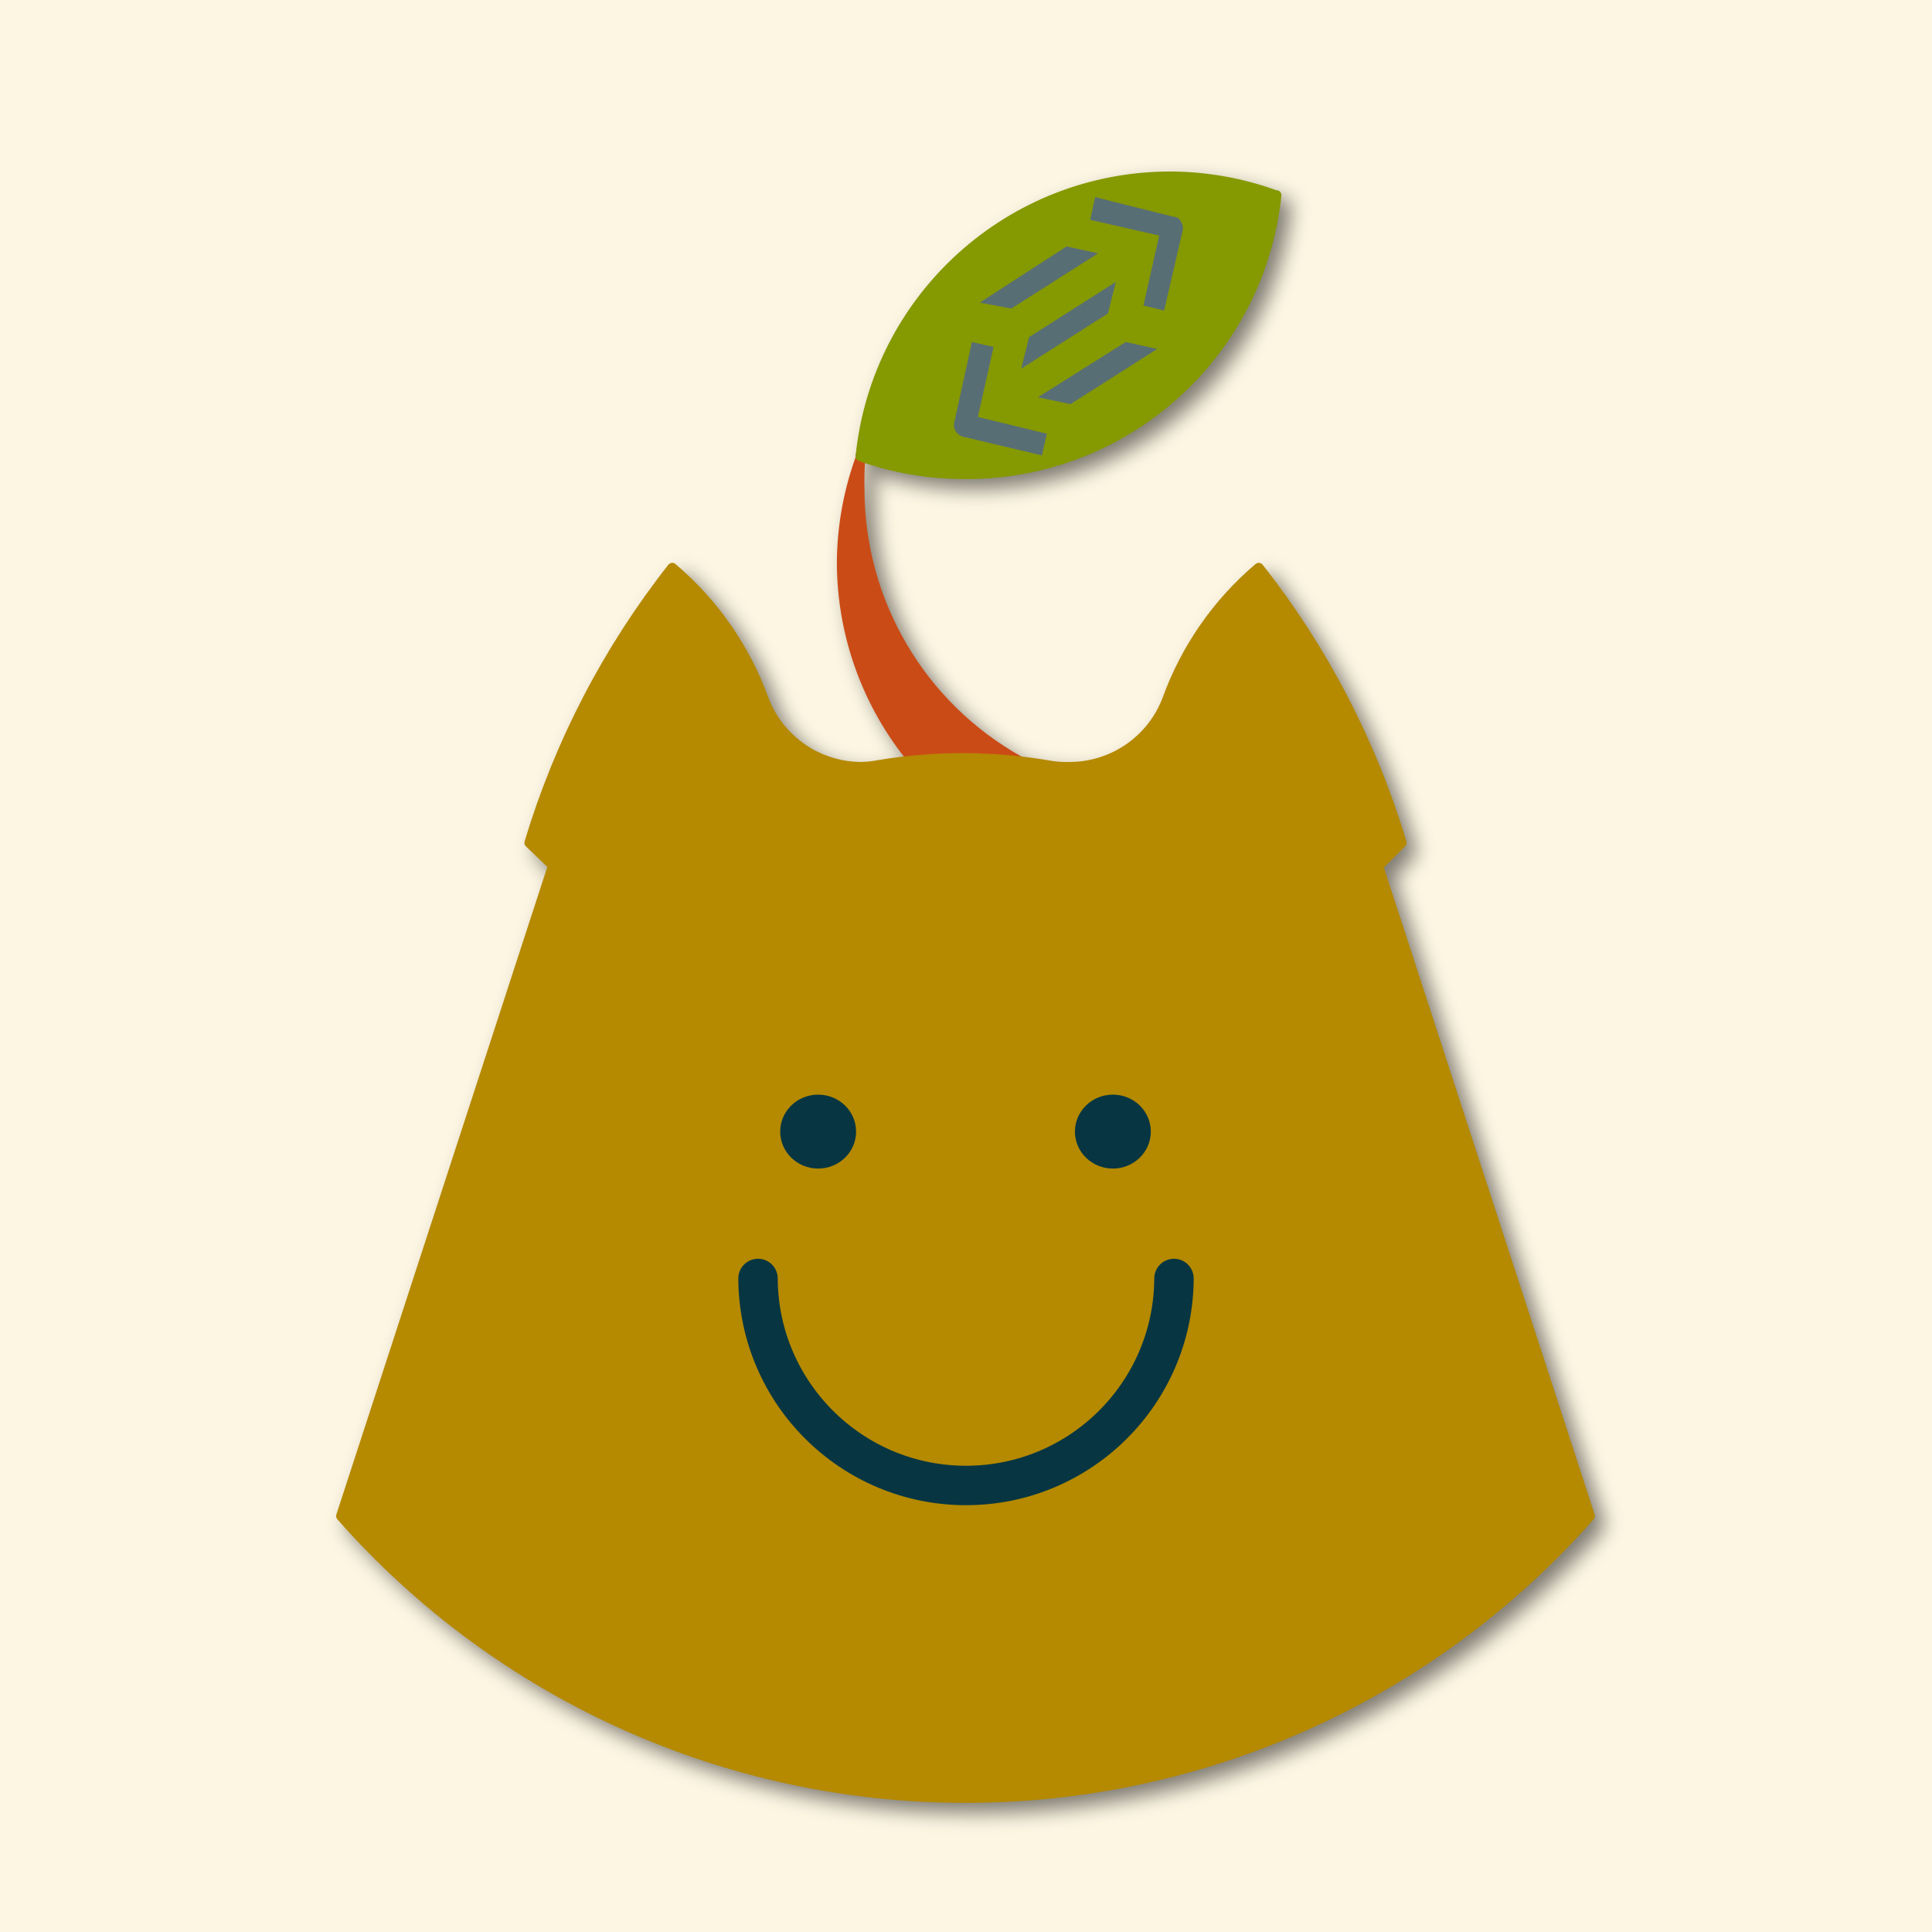
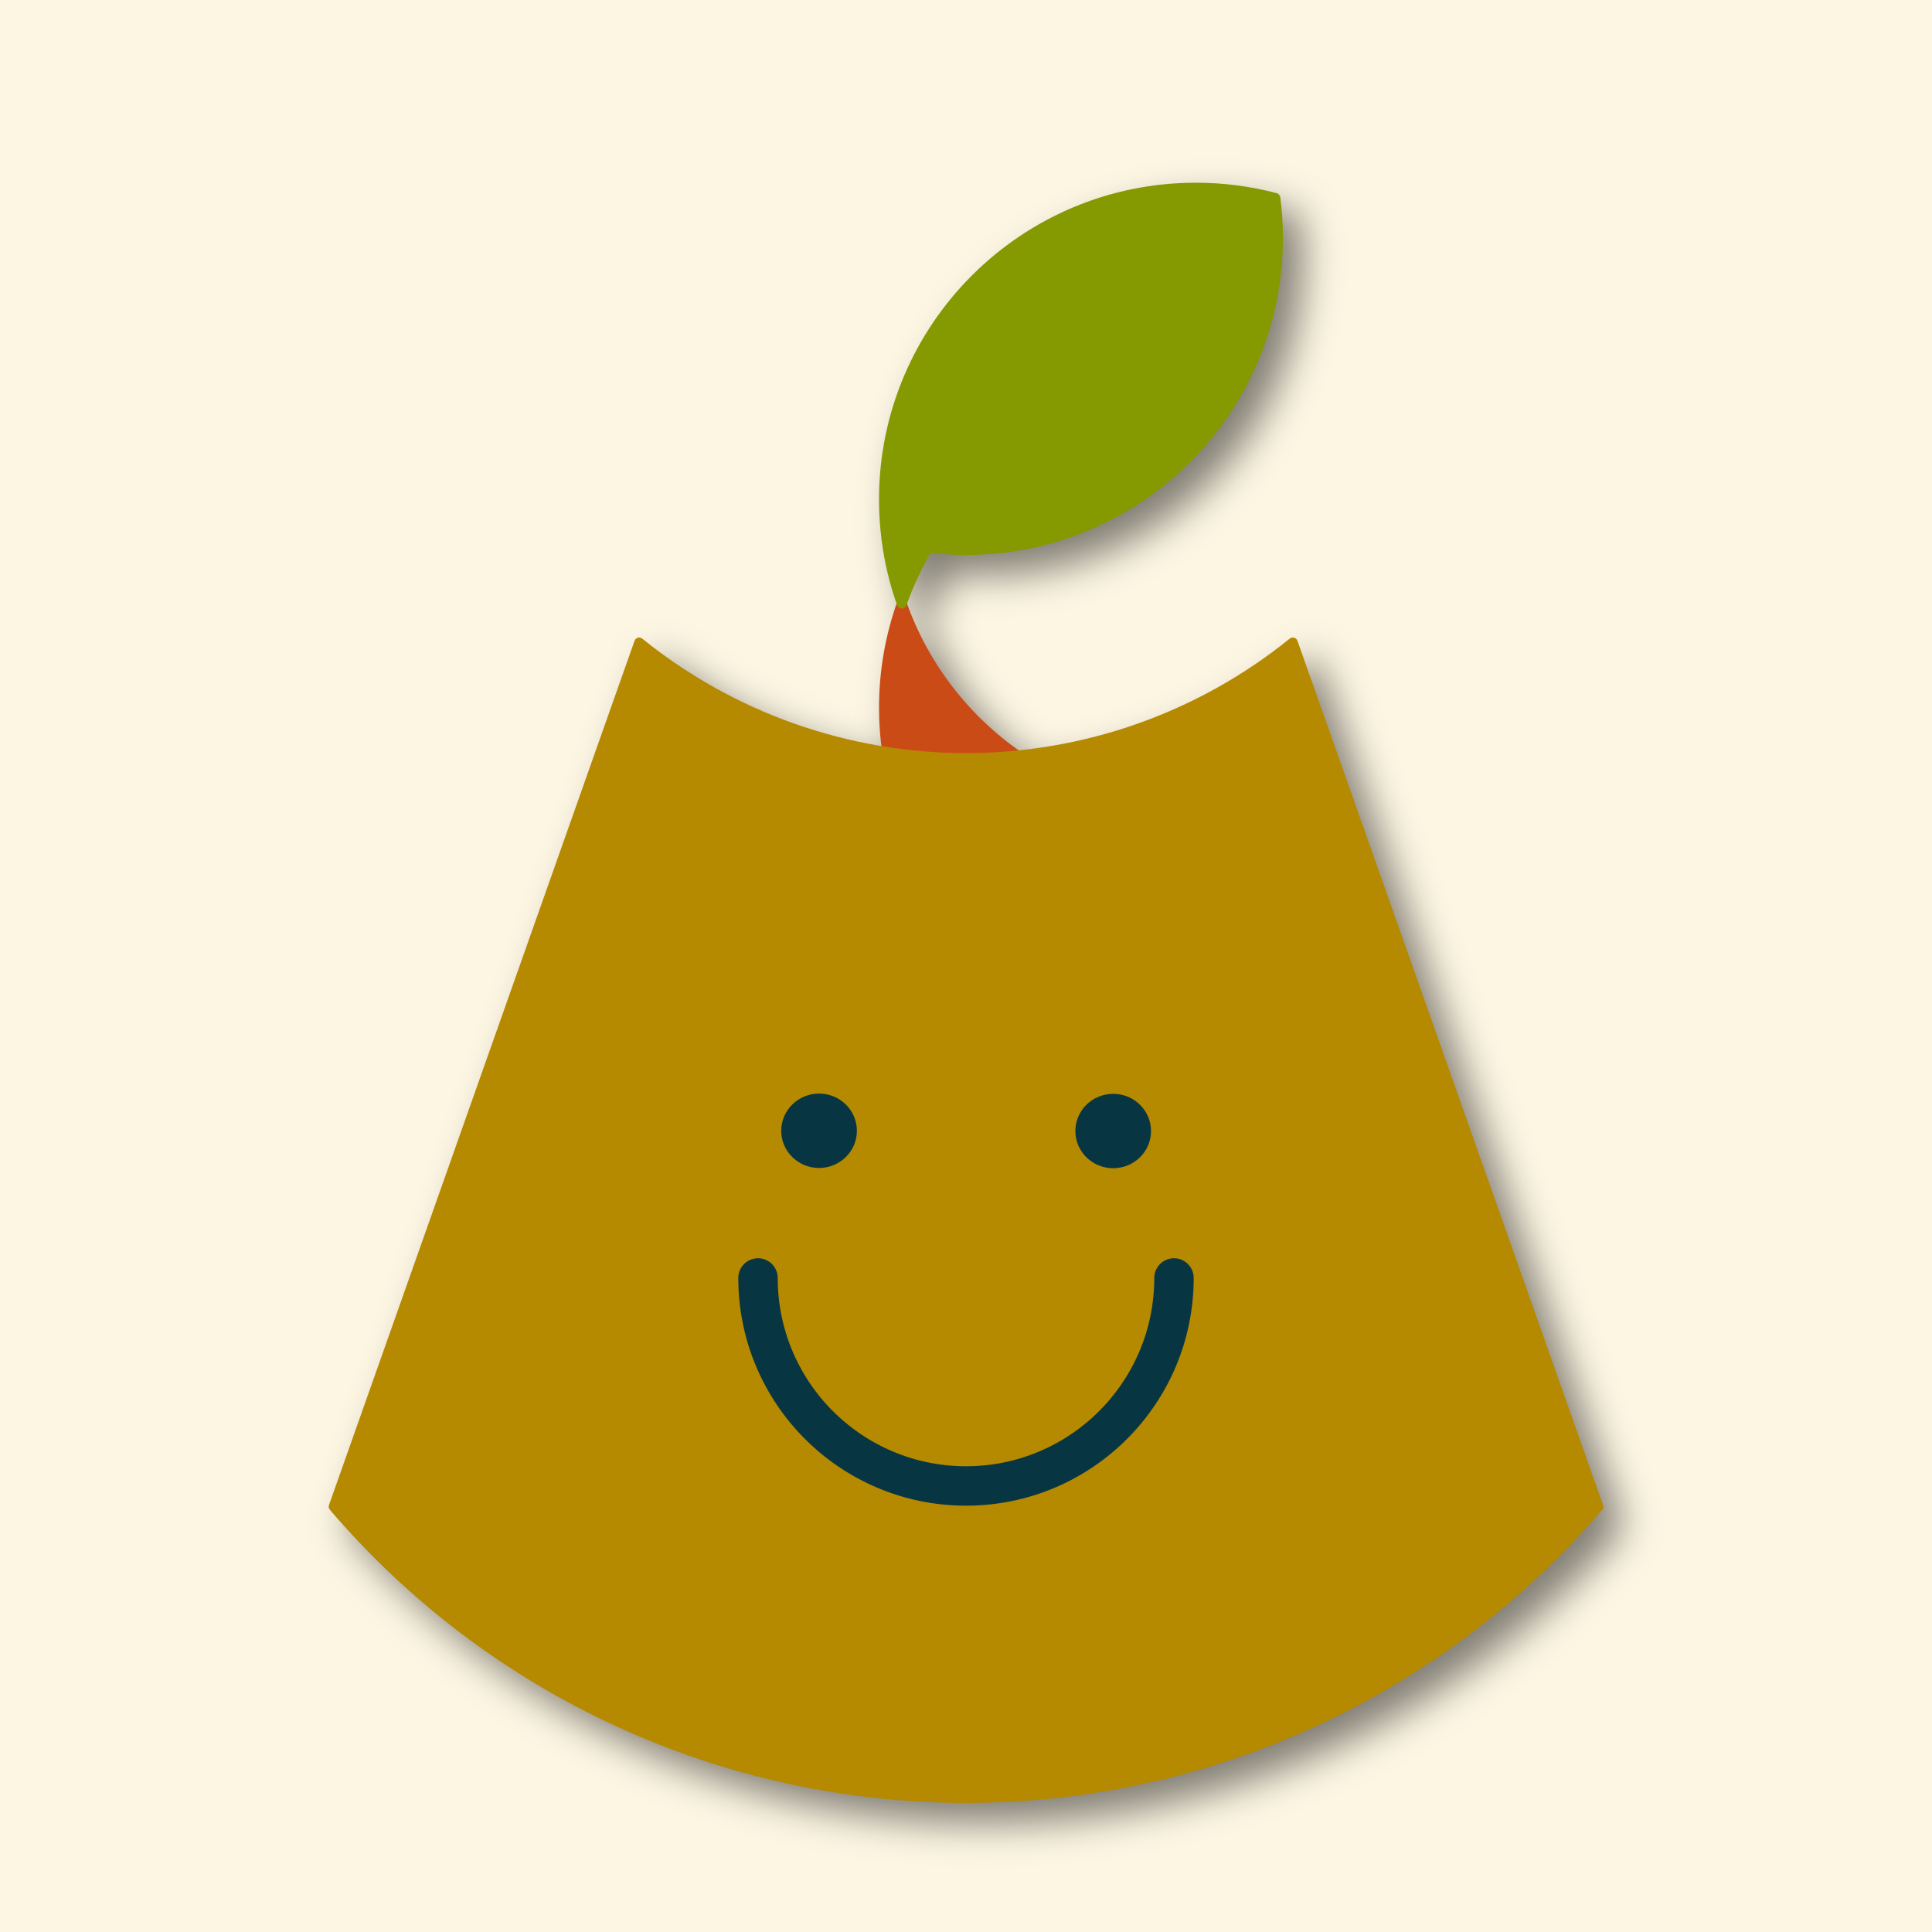
- <svg xmlns="http://www.w3.org/2000/svg" viewBox="0 0 196 196">
-   <defs />
-   <defs>
-     <filter id="a" color-interpolation-filters="sRGB">
-       <feFlood flood-color="#000" flood-opacity=".5" result="flood" />
-       <feComposite in="flood" in2="SourceGraphic" operator="in" result="composite1" />
-       <feGaussianBlur in="composite1" result="blur" stdDeviation="1" />
-       <feOffset dx="1" dy="1" result="offset" />
-       <feComposite in="SourceGraphic" in2="offset" result="composite2" />
+ <svg xmlns="http://www.w3.org/2000/svg" xmlns:ns1="http://www.openswatchbook.org/uri/2009/osb" viewBox="0 0 196 196" version="1.1" id="svg28" width="196" height="196">
+   <defs id="defs2">
+     <linearGradient ns1:paint="solid" id="linearGradient2983">
+       <stop id="stop2981" offset="0" style="stop-color:#333333;stop-opacity:1;" />
+     </linearGradient>
+     <clipPath clipPathUnits="userSpaceOnUse" id="clipPath1642">
+       <g id="g1656" transform="matrix(0.136008,-0.0841443,0.0841443,0.136008,75.966,158.3822)" style="stroke-width:23.635;stroke-miterlimit:4;stroke-dasharray:none">
+         <g style="fill:#666666;stroke-width:23.635;stroke-miterlimit:4;stroke-dasharray:none" id="g1650">
+           <path d="M 0,120 40,60 0,0 h 30 l 40,60 -40,60" id="path1644" style="stroke-width:23.635;stroke-miterlimit:4;stroke-dasharray:none" />
+           <path d="M 136.667,85 123.333,65 H 170 v 20" id="path1646" style="stroke-width:23.635;stroke-miterlimit:4;stroke-dasharray:none" />
+           <path d="M 116.667,55 103.333,35 H 170 v 20" id="path1648" style="stroke-width:23.635;stroke-miterlimit:4;stroke-dasharray:none" />
+         </g>
+         <g style="fill:#999999;stroke-width:23.635;stroke-miterlimit:4;stroke-dasharray:none" id="g1654">
+           <path d="M 40,120 80,60 40,0 h 30 l 80,120 H 120 L 95,82.5 70,120" id="path1652" style="stroke-width:23.635;stroke-miterlimit:4;stroke-dasharray:none" />
+         </g>
+       </g>
+     </clipPath>
+     <clipPath clipPathUnits="userSpaceOnUse" id="clipPath1720">
+       <path id="path1722" style="opacity:0.249;fill:#000080;fill-rule:evenodd;stroke:#cb4b16;stroke-width:0.1;stroke-linecap:square;stroke-miterlimit:4;stroke-dasharray:none;stop-color:#000000" d="M 0.006,-55.035 73.113,61.838 17.099,152.377 51.703,173.786 97.174,100.289 116.203,130.716 195.466,185.11 79.274,-0.624 Z" />
+     </clipPath>
+     <clipPath clipPathUnits="userSpaceOnUse" id="clipPath1757">
+       <rect style="opacity:0.249;fill:#000080;fill-rule:evenodd;stroke:#cb4b16;stroke-width:0.1;stroke-linecap:square;stroke-miterlimit:4;stroke-dasharray:none;stop-color:#000000" id="rect1759" width="170.855" height="82.034" x="37.256" y="-147.814" transform="rotate(57.52956)" />
+     </clipPath>
+     <filter style="color-interpolation-filters:sRGB" id="filter135">
+       <feFlood flood-opacity="0.498" flood-color="rgb(0,0,0)" result="flood" id="feFlood125" />
+       <feComposite in="flood" in2="SourceGraphic" operator="in" result="composite1" id="feComposite127" />
+       <feGaussianBlur in="composite1" stdDeviation="2" result="blur" id="feGaussianBlur129" />
+       <feOffset dx="2" dy="2" result="offset" id="feOffset131" />
+       <feComposite in="SourceGraphic" in2="offset" operator="over" result="composite2" id="feComposite133" />
    </filter>
  </defs>
-   <path fill="#fdf6e3" d="M0 0h196v196H0z" />
-   <g fill="none" stroke="#000" stroke-linecap="round">
-     <path d="M204.3-338v-105.5h105.5V-338z" opacity=".3" />
-     <path d="M193.8-380.2a10.6 10.6 0 0110.5 10.5 10.6 10.6 0 01-10.5 10.6 10.6 10.6 0 01-10.6-10.6 10.6 10.6 0 0110.6-10.5" opacity=".3" />
-     <path d="M183.2-359.1v-21.1h21.1v21zM225.4-338a84.4 84.4 0 0184.4 84.4 84.4 84.4 0 01-84.4 84.4 84.4 84.4 0 01-84.4-84.4 84.4 84.4 0 0184.4-84.4M172.7-443.5a31.6 31.6 0 0131.6 31.6 31.6 31.6 0 01-31.6 31.7A31.6 31.6 0 01141-412a31.6 31.6 0 0131.7-31.6" opacity=".3" />
-     <path d="M162.1-380.2a21.1 21.1 0 0121.1 21 21.1 21.1 0 01-21 21.2 21.1 21.1 0 01-21.2-21.1 21.1 21.1 0 0121.1-21.1" opacity=".3" />
-     <path d="M141-169.2V-338h168.8v168.8zM141-380.2v-63.3h63.3v63.3zM141-338v-42.2h42.2v42.2zM204.3-338v-105.5h105.5V-338z" opacity=".3" />
-     <path d="M225.4-338a84.4 84.4 0 0184.4 84.4 84.4 84.4 0 01-84.4 84.4 84.4 84.4 0 01-84.4-84.4 84.4 84.4 0 0184.4-84.4" opacity=".3" />
+   <g id="layer4" style="display:inline" transform="translate(16.64308,-126.8343)">
+     <rect style="display:inline;opacity:1;fill:#fdf6e3;fill-opacity:1;stroke:none;stroke-width:1;stroke-linecap:round" id="rect992" width="196" height="196" x="-16.643" y="126.834" />
  </g>
-   <g>
-     <g filter="url(#a)" transform="translate(16.6 -126.8)">
-       <path fill="none" stroke="#cb4b16" stroke-linecap="round" d="M86.8 204a31.6 31.6 0 01-16.2-27.6 31.6 31.6 0 01.1-3.4m5.4 31a31.6 31.6 0 01-7.3-20.2 31.6 31.6 0 012-10.8" />
-       <path fill="#cb4b16" fill-rule="evenodd" d="M74.9 202.4a31.3 31.3 0 01-4.5-27.9l.2 3a29.3 29.3 0 003 12.3 30 30 0 0010.6 12.6l2.6 1.6c-4.9 0-5.9-.1-10.7 0l-.5-.7z" />
-       <path fill="#859900" fill-rule="evenodd" d="M72.1 173.5c-.9-.3-1.4-.2-1.4-.5 1-8.3 5.5-16.7 12.2-21.7a30.1 30.1 0 0121.3-6.5c2.5.2 4.6.5 7 1.2l1.7.6-.2 1.2a31.5 31.5 0 01-29.2 27c-4.4 0-6 .3-11.4-1.3z" />
-       <path fill="none" stroke="#859900" stroke-linecap="round" d="M112.9 146.6a31.6 31.6 0 01-31.5 28.3 31.6 31.6 0 01-10.7-1.8m0 0a31.6 31.6 0 0131.5-28.4 31.6 31.6 0 0110.6 1.9" />
-       <path fill="#586e75" d="M97.6 161.5l-8.9 5.6 3.3.7 8.8-5.6zM87 164.2l8.8-5.6.8-3.2-8.8 5.6zm4.6-12.4l-8.8 5.7 3.2.6 8.8-5.6zM84.2 162l-2.2-.5-1.8 8.2a1.1 1.1 79.3 00.2.9 1.1 1.1 79.3 00.7.5l8 1.9.5-2.2-7-1.7zm18.3-13.2l-8-2-.5 2.3 7 1.6-1.6 7.1 2.1.5 1.9-8.2a1.1 1.1 79.3 00-.2-.8c-.1-.3-.4-.5-.7-.5" />
-       <path fill="#b58900" d="M79.2 309.2A83.2 83.2 0 0118 280.5l21.4-65.9-1-1-1.2-1.3.8-2.8c2-7.1 5.4-13 9.3-19 1.6-2.5 4-6 4.3-6 .2 0 4 3.6 4.8 5 1 1.5 3.2 4.6 3.6 6 .7 2.1 1.7 3.9 2.6 5.2 1.6 2.3 4.5 3.4 7.1 3.9l3.2-.2c2-.1 4.9-.6 7.9-.7 3.6 0 7.4.7 10 .7 2 .1 4.4-.2 4.7-.4 1.6-1 3.5-1.6 4.6-3.3 1.7-2.6 2-3 2.8-5.6 1.1-3.4 3.2-5.4 5.9-8.5.5-.6 2.2-2.6 2.3-2.2 0 .3 4 5 5.8 8.4 3.1 5.6 7.5 14 8.4 18.4l.3 1.1-1 1-1.4 1.4 21.5 66.1a83.6 83.6 0 01-28.8 21 93.4 93.4 0 01-23.1 6.9c-3.5.5-10 .6-13.6.5z" />
-       <path fill="none" stroke="#b58900" stroke-linecap="round" d="M90.1 204.5a10.6 10.6 0 001.8.1 10.6 10.6 0 009.9-6.8m9.3-13.4a31.6 31.6 0 00-9.3 13.4m23.8 14.5a84.4 84.4 0 00-14.5-27.9m-38.5 20a10.6 10.6 0 01-1.8.2 10.6 10.6 0 01-9.9-6.8m-9.3-13.4a31.6 31.6 0 019.3 13.4m-23.8 14.5a84.4 84.4 0 0114.5-27.9m21 20a52.7 52.8 0 018.8-.7 52.7 52.8 0 018.7.8m-8.8 104.7s0 0 0 0a84.4 84.4 0 0063.4-28.6m-19.1-68.3l-2.3 2.3m21.4 66l-21.5-66m-41.8 94.6s0 0 0 0A84.4 84.4 0 0118 280.6m19.1-68.3l2.4 2.3m-21.5 66l21.5-66" />
-       <ellipse cx="66.4" cy="241.6" fill="#073642" stroke="#073642" stroke-linecap="round" stroke-width="1.5" rx="3.1" ry="3" />
-       <ellipse cx="96.3" cy="241.6" fill="#073642" stroke="#073642" stroke-linecap="round" stroke-width="1.5" rx="3.1" ry="3" />
-       <path fill="none" stroke="#073642" stroke-linecap="round" stroke-width="4" d="M102.5 256.5a21.1 21.1 0 01-21.1 21 21.1 21.1 0 01-21.1-21" />
+   <g id="g3035" style="display:none;opacity:1" transform="translate(16.64308,-126.8343)">
+     <circle cy="204.172" cx="32.822" id="ellipse1112" style="display:inline;opacity:0.15;fill:none;stroke:#000000;stroke-width:1;stroke-linecap:round;stroke-miterlimit:4;stroke-dasharray:none" r="0" />
+     <circle cy="204.172" cx="32.822" id="ellipse1114" style="display:inline;opacity:0.15;fill:none;stroke:#000000;stroke-width:1;stroke-linecap:round;stroke-miterlimit:4;stroke-dasharray:none" r="0" />
+     <path style="display:inline;opacity:0.253;fill:none;stroke:#000000;stroke-width:1;stroke-linecap:round;stroke-miterlimit:4;stroke-dasharray:none" d="m 240.437,-316.695 a 52.75,52.75 0 0 1 52.75,52.75 52.75,52.75 0 0 1 -52.75,52.75 52.75,52.75 0 0 1 -52.75,-52.75 52.75,52.75 0 0 1 52.75,-52.75" id="path109" />
+     <path style="display:inline;opacity:0.253;fill:none;stroke:#000000;stroke-width:1;stroke-linecap:round;stroke-miterlimit:4;stroke-dasharray:none" d="m 187.687,-211.195 v -105.5 h 105.5 v 105.5 z" id="path107" />
+     <path style="display:inline;opacity:0.253;fill:none;stroke:#000000;stroke-width:1;stroke-linecap:round;stroke-miterlimit:4;stroke-dasharray:none" d="m 177.137,-253.395 a 10.55,10.55 0 0 1 10.55,10.55 10.55,10.55 0 0 1 -10.55,10.55 10.55,10.55 0 0 1 -10.55,-10.55 10.55,10.55 0 0 1 10.55,-10.55" id="path105" />
+     <path style="display:inline;opacity:0.253;fill:none;stroke:#000000;stroke-width:1;stroke-linecap:round;stroke-miterlimit:4;stroke-dasharray:none" d="m 166.587,-232.295 v -21.1 h 21.1 v 21.1 z" id="path103" />
+     <path style="display:inline;opacity:0.253;fill:none;stroke:#000000;stroke-width:1;stroke-linecap:round;stroke-miterlimit:4;stroke-dasharray:none" d="m 208.787,-211.195 a 84.4,84.4 0 0 1 84.4,84.4 84.4,84.4 0 0 1 -84.4,84.4 84.4,84.4 0 0 1 -84.4,-84.4 84.4,84.4 0 0 1 84.4,-84.4" id="path101" />
+     <path style="display:inline;opacity:0.253;fill:none;stroke:#000000;stroke-width:1;stroke-linecap:round;stroke-miterlimit:4;stroke-dasharray:none" d="m 156.037,-316.695 a 31.65,31.65 0 0 1 31.65,31.65 31.65,31.65 0 0 1 -31.65,31.65 31.65,31.65 0 0 1 -31.65,-31.65 31.65,31.65 0 0 1 31.65,-31.65" id="path99" />
+     <path style="display:inline;opacity:0.253;fill:none;stroke:#000000;stroke-width:1;stroke-linecap:round;stroke-miterlimit:4;stroke-dasharray:none" d="m 145.487,-253.395 a 21.1,21.1 0 0 1 21.1,21.1 21.1,21.1 0 0 1 -21.1,21.1 21.1,21.1 0 0 1 -21.1,-21.1 21.1,21.1 0 0 1 21.1,-21.1" id="path97" />
+     <path style="display:inline;opacity:0.253;fill:none;stroke:#000000;stroke-width:1;stroke-linecap:round;stroke-miterlimit:4;stroke-dasharray:none" d="M 124.387,-42.395 V -211.195 H 293.187 V -42.395 Z" id="path95" />
+     <path style="display:inline;opacity:0.253;fill:none;stroke:#000000;stroke-width:1;stroke-linecap:round;stroke-miterlimit:4;stroke-dasharray:none" d="m 124.387,-253.395 v -63.3 h 63.3 v 63.3 z" id="path92" />
+     <path style="display:inline;opacity:0.253;fill:none;stroke:#000000;stroke-width:1;stroke-linecap:round;stroke-miterlimit:4;stroke-dasharray:none" d="m 124.387,-211.195 v -42.2 h 42.2 v 42.2 z" id="path973" />
+   </g>
+   <g id="g997" style="display:none" transform="translate(16.64308,-126.8343)">
+     <ellipse style="display:inline;opacity:0.15;fill:none;stroke:#000000;stroke-width:1;stroke-linecap:round;stroke-miterlimit:4;stroke-dasharray:none" id="ellipse1129" cx="81.357" cy="224.834" rx="84.4" ry="84.4" />
+     <ellipse style="display:inline;opacity:0.15;fill:none;stroke:#000000;stroke-width:1;stroke-linecap:round;stroke-miterlimit:4;stroke-dasharray:none" id="ellipse1132" cx="-81.357" cy="224.834" rx="84.4" ry="84.4" transform="scale(-1,1)" />
+   </g>
+   <g id="layer14" style="display:none;opacity:1" transform="translate(16.64308,-126.8343)">
+     <g id="layer11" style="display:inline;opacity:1">
+       <ellipse ry="31.65" rx="31.65" cy="177.522" cx="104.683" id="ellipse1022" style="display:inline;opacity:0.2;fill:none;stroke:#000000;stroke-width:1;stroke-linecap:round;stroke-miterlimit:4;stroke-dasharray:none" />
+       <path style="display:inline;opacity:0.253;fill:none;stroke:#000000;stroke-width:1;stroke-linecap:round;stroke-miterlimit:4;stroke-dasharray:none" d="m 104.683,209.172 a 10.55,10.55 0 0 1 10.55,10.55 10.55,10.55 0 0 1 -10.55,10.55 10.55,10.55 0 0 1 -10.55,-10.55 10.55,10.55 0 0 1 10.55,-10.55" id="path113" />
+       <ellipse ry="31.65" rx="31.65" cy="198.622" cx="104.683" id="ellipse116" style="display:inline;opacity:0.2;fill:none;stroke:#000000;stroke-width:1;stroke-linecap:round;stroke-miterlimit:4;stroke-dasharray:none" />
+     </g>
+     <g id="layer6" style="display:inline;opacity:1">
+       <ellipse ry="31.65" rx="31.65" cy="150.984" cx="81.357" id="ellipse1078" style="display:inline;opacity:0.2;fill:none;stroke:#000000;stroke-width:1;stroke-linecap:round;stroke-miterlimit:4;stroke-dasharray:none" />
+     </g>
+     <g id="layer7" style="display:inline;opacity:1">
+       <ellipse style="display:inline;opacity:0.2;fill:none;stroke:#000000;stroke-width:1;stroke-linecap:round;stroke-miterlimit:4;stroke-dasharray:none;stroke-opacity:1" id="ellipse1002" cx="81.357" cy="224.834" rx="84.4" ry="84.4" />
+       <ellipse style="display:inline;opacity:0.2;fill:none;stroke:#000000;stroke-width:1;stroke-linecap:round;stroke-miterlimit:4;stroke-dasharray:none" id="ellipse1004" cx="81.357" cy="256.484" rx="21.1" ry="21.1" />
+       <path d="M 90.242,203.868" style="display:inline;opacity:0.2;fill:none;stroke:#000000;stroke-width:1;stroke-linecap:round;stroke-miterlimit:4;stroke-dasharray:none;stroke-opacity:1" id="path1008" />
+       <path id="path1010" d="M 69.065,203.705" style="display:inline;opacity:0.2;fill:none;stroke:#000000;stroke-width:1;stroke-linecap:round;stroke-miterlimit:4;stroke-dasharray:none;stroke-opacity:1" />
+       <path id="path1020" style="display:inline;opacity:0.2;fill:none;stroke:#000000;stroke-width:1px;stroke-linecap:butt;stroke-linejoin:miter;stroke-opacity:1" d="M 96.264,241.577 66.437,271.404" />
+       <path id="path1198" style="display:inline;opacity:0.2;fill:none;stroke:#000000;stroke-width:1px;stroke-linecap:butt;stroke-linejoin:miter;stroke-opacity:1" d="m 66.444,241.571 29.833,29.833" />
+       <path style="opacity:0.2;fill:none;stroke:#000000;stroke-width:1px;stroke-linecap:butt;stroke-linejoin:miter;stroke-opacity:1" d="M 60.257,256.484 H 102.457" id="path94" />
+       <ellipse style="display:inline;opacity:0.2;fill:none;stroke:#000000;stroke-width:1;stroke-linecap:round;stroke-miterlimit:4;stroke-dasharray:none" id="ellipse1000" cx="81.357" cy="256.484" rx="52.75" ry="52.75" />
+       <ellipse style="display:inline;opacity:0.2;fill:none;stroke:#000000;stroke-width:1;stroke-linecap:round;stroke-miterlimit:4;stroke-dasharray:none" id="ellipse94" cx="81.357" cy="150.984" rx="52.75" ry="52.75" />
+       <path id="path1019" style="display:inline;opacity:0.2;fill:none;stroke:#000000;stroke-width:1px;stroke-linecap:butt;stroke-linejoin:miter;stroke-opacity:1" d="M 81.357,98.234 4.918,314.435" />
+       <path id="path1022" style="display:inline;opacity:0.2;fill:none;stroke:#000000;stroke-width:1px;stroke-linecap:butt;stroke-linejoin:miter;stroke-opacity:1" d="M 81.357,98.234 157.795,314.435" />
+     </g>
+   </g>
+   <g id="layer2" style="display:inline;opacity:1" transform="translate(16.64308,-126.8343)">
+     <g id="g979" style="display:inline">
+       <g id="layer12" style="display:inline;opacity:1" />
+       <g id="layer13" style="display:inline;opacity:1" />
+     </g>
+     <g id="g1057" style="display:inline">
+       <g id="layer8" style="display:inline" />
+       <g id="layer9" style="display:inline" />
+     </g>
+     <g id="layer1" style="display:inline;opacity:1">
+       <g id="layer3" style="display:inline;opacity:1" />
+       <g id="layer15" style="display:inline;opacity:1" />
+     </g>
+     <g id="g986" style="display:inline">
+       <g id="g111" style="filter:url(#filter135)">
+         <path style="display:inline;opacity:1;fill:#cb4b16;fill-opacity:1;stroke:none;stroke-width:3.6;stroke-linecap:round;stroke-miterlimit:4;stroke-dasharray:none;stroke-opacity:1" d="m 73.356,203.124 c -0.498,-4.568 -0.679,-9.561 1.487,-15.052 3.032,7.277 6.133,11.079 11.726,15.404 -4.621,0.258 -9.068,0.212 -13.214,-0.352 z" id="path1084" />
+         <path id="path1104" style="display:inline;opacity:1;fill:none;stroke:#cb4b16;stroke-width:1;stroke-linecap:round;stroke-miterlimit:4;stroke-dasharray:none;stroke-opacity:1" d="M 86.57,203.477 A 31.65,31.65 0 0 1 74.843,188.073 m -1.488,15.053 a 31.65,31.65 0 0 1 -0.322,-4.504 31.65,31.65 0 0 1 1.81,-10.55 m 11.727,15.405 a 52.75,52.75 0 0 1 -5.213,0.258 52.75,52.75 0 0 1 -8.001,-0.61" />
+         <path style="display:inline;opacity:1;fill:#859900;fill-opacity:1;fill-rule:evenodd;stroke:none;stroke-width:1;stroke-linecap:round;stroke-linejoin:miter;stop-color:#000000" d="m 73.295,181.59 c -2.369,-23.044 17.23,-39.829 39.561,-35.003 2.909,25.798 -21.55,40.771 -39.561,35.003 z" id="path1200" />
+         <path style="display:inline;opacity:1;fill:#859900;fill-opacity:1;stroke:none;stroke-width:3.6;stroke-linecap:round;stroke-miterlimit:4;stroke-dasharray:none;stroke-opacity:1" d="m 73.295,181.59 c 0.12,1.576 0.622,3.36 1.549,6.485 0.957,-1.764 1.83,-3.802 2.662,-5.676 -1.161,-0.164 -3.471,-0.598 -4.211,-0.809 z" id="path1086" />
+         <path id="path162" style="display:inline;opacity:1;fill:none;stroke:#859900;stroke-width:1;stroke-linecap:round;stroke-miterlimit:4;stroke-dasharray:none;stroke-opacity:1" d="m 73.295,181.59 a 31.65,31.65 0 0 1 -0.263,-4.069 31.65,31.65 0 0 1 31.65,-31.65 31.65,31.65 0 0 1 8.06,1.043 m 0.002,4.1e-4 a 31.65,31.65 0 0 1 0.263,4.069 v 0 a 31.65,31.65 0 0 1 -31.65,31.65 31.65,31.65 0 0 1 -8.06,-1.043" />
+         <path id="path1100" style="display:inline;opacity:1;fill:none;stroke:#859900;stroke-width:1;stroke-linecap:round;stroke-miterlimit:4;stroke-dasharray:none;stroke-opacity:1" d="m 74.843,188.073 a 31.65,31.65 0 0 1 -1.548,-6.482 m 1.548,6.481 a 31.65,31.65 0 0 1 2.664,-5.673 m 5.81e-4,3.2e-4 a 31.65,31.65 0 0 1 -4.21,-0.808" />
+         <path id="path953" d="m 79.214,309.207 c -21.49,-0.04 -44.606,-9.655 -62.008,-29.527 l 30.995,-87.668 c 9.899,7.192 18.478,11.525 33.155,11.722 16.951,-0.181 25.371,-6.434 33.155,-11.722 l 30.995,87.667 c -18.742,21.59 -42.98,29.969 -66.293,29.528 z" style="display:inline;opacity:1;fill:#b58900;fill-opacity:1;stroke:none;stroke-width:1;stroke-linecap:round" />
+         <path id="path995" style="display:inline;opacity:1;fill:none;stroke:#b58900;stroke-width:1px;stroke-linecap:round;stroke-linejoin:miter;stroke-opacity:1" d="m 114.512,192.012 30.995,87.667 m 7.9e-4,6.1e-4 A 84.4,84.4 0 0 1 81.357,309.234 84.4,84.4 0 0 1 17.206,279.68 M 48.202,192.012 17.207,279.679 M 114.513,192.012 A 52.75,52.75 0 0 1 81.357,203.734 52.75,52.75 0 0 1 48.201,192.012" />
+         <ellipse ry="3.023" rx="3.088" cy="241.551" cx="66.45" id="ellipse922" style="display:inline;opacity:1;fill:#073642;fill-opacity:1;stroke:#073642;stroke-width:1.5;stroke-linecap:round;stroke-miterlimit:4;stroke-dasharray:none;stroke-opacity:1" />
+         <ellipse style="display:inline;opacity:1;fill:#073642;fill-opacity:1;stroke:#073642;stroke-width:1.5;stroke-linecap:round;stroke-miterlimit:4;stroke-dasharray:none;stroke-opacity:1" id="ellipse924" cx="96.29" cy="241.577" rx="3.088" ry="3.023" />
+         <path d="M 102.457,256.484 A 21.1,21.1 0 0 1 81.357,277.584 21.1,21.1 0 0 1 60.257,256.484" style="display:inline;opacity:1;fill:none;stroke:#073642;stroke-width:4;stroke-linecap:round;stroke-miterlimit:4;stroke-dasharray:none;stroke-opacity:1" id="path926" />
+       </g>
    </g>
  </g>
</svg>
